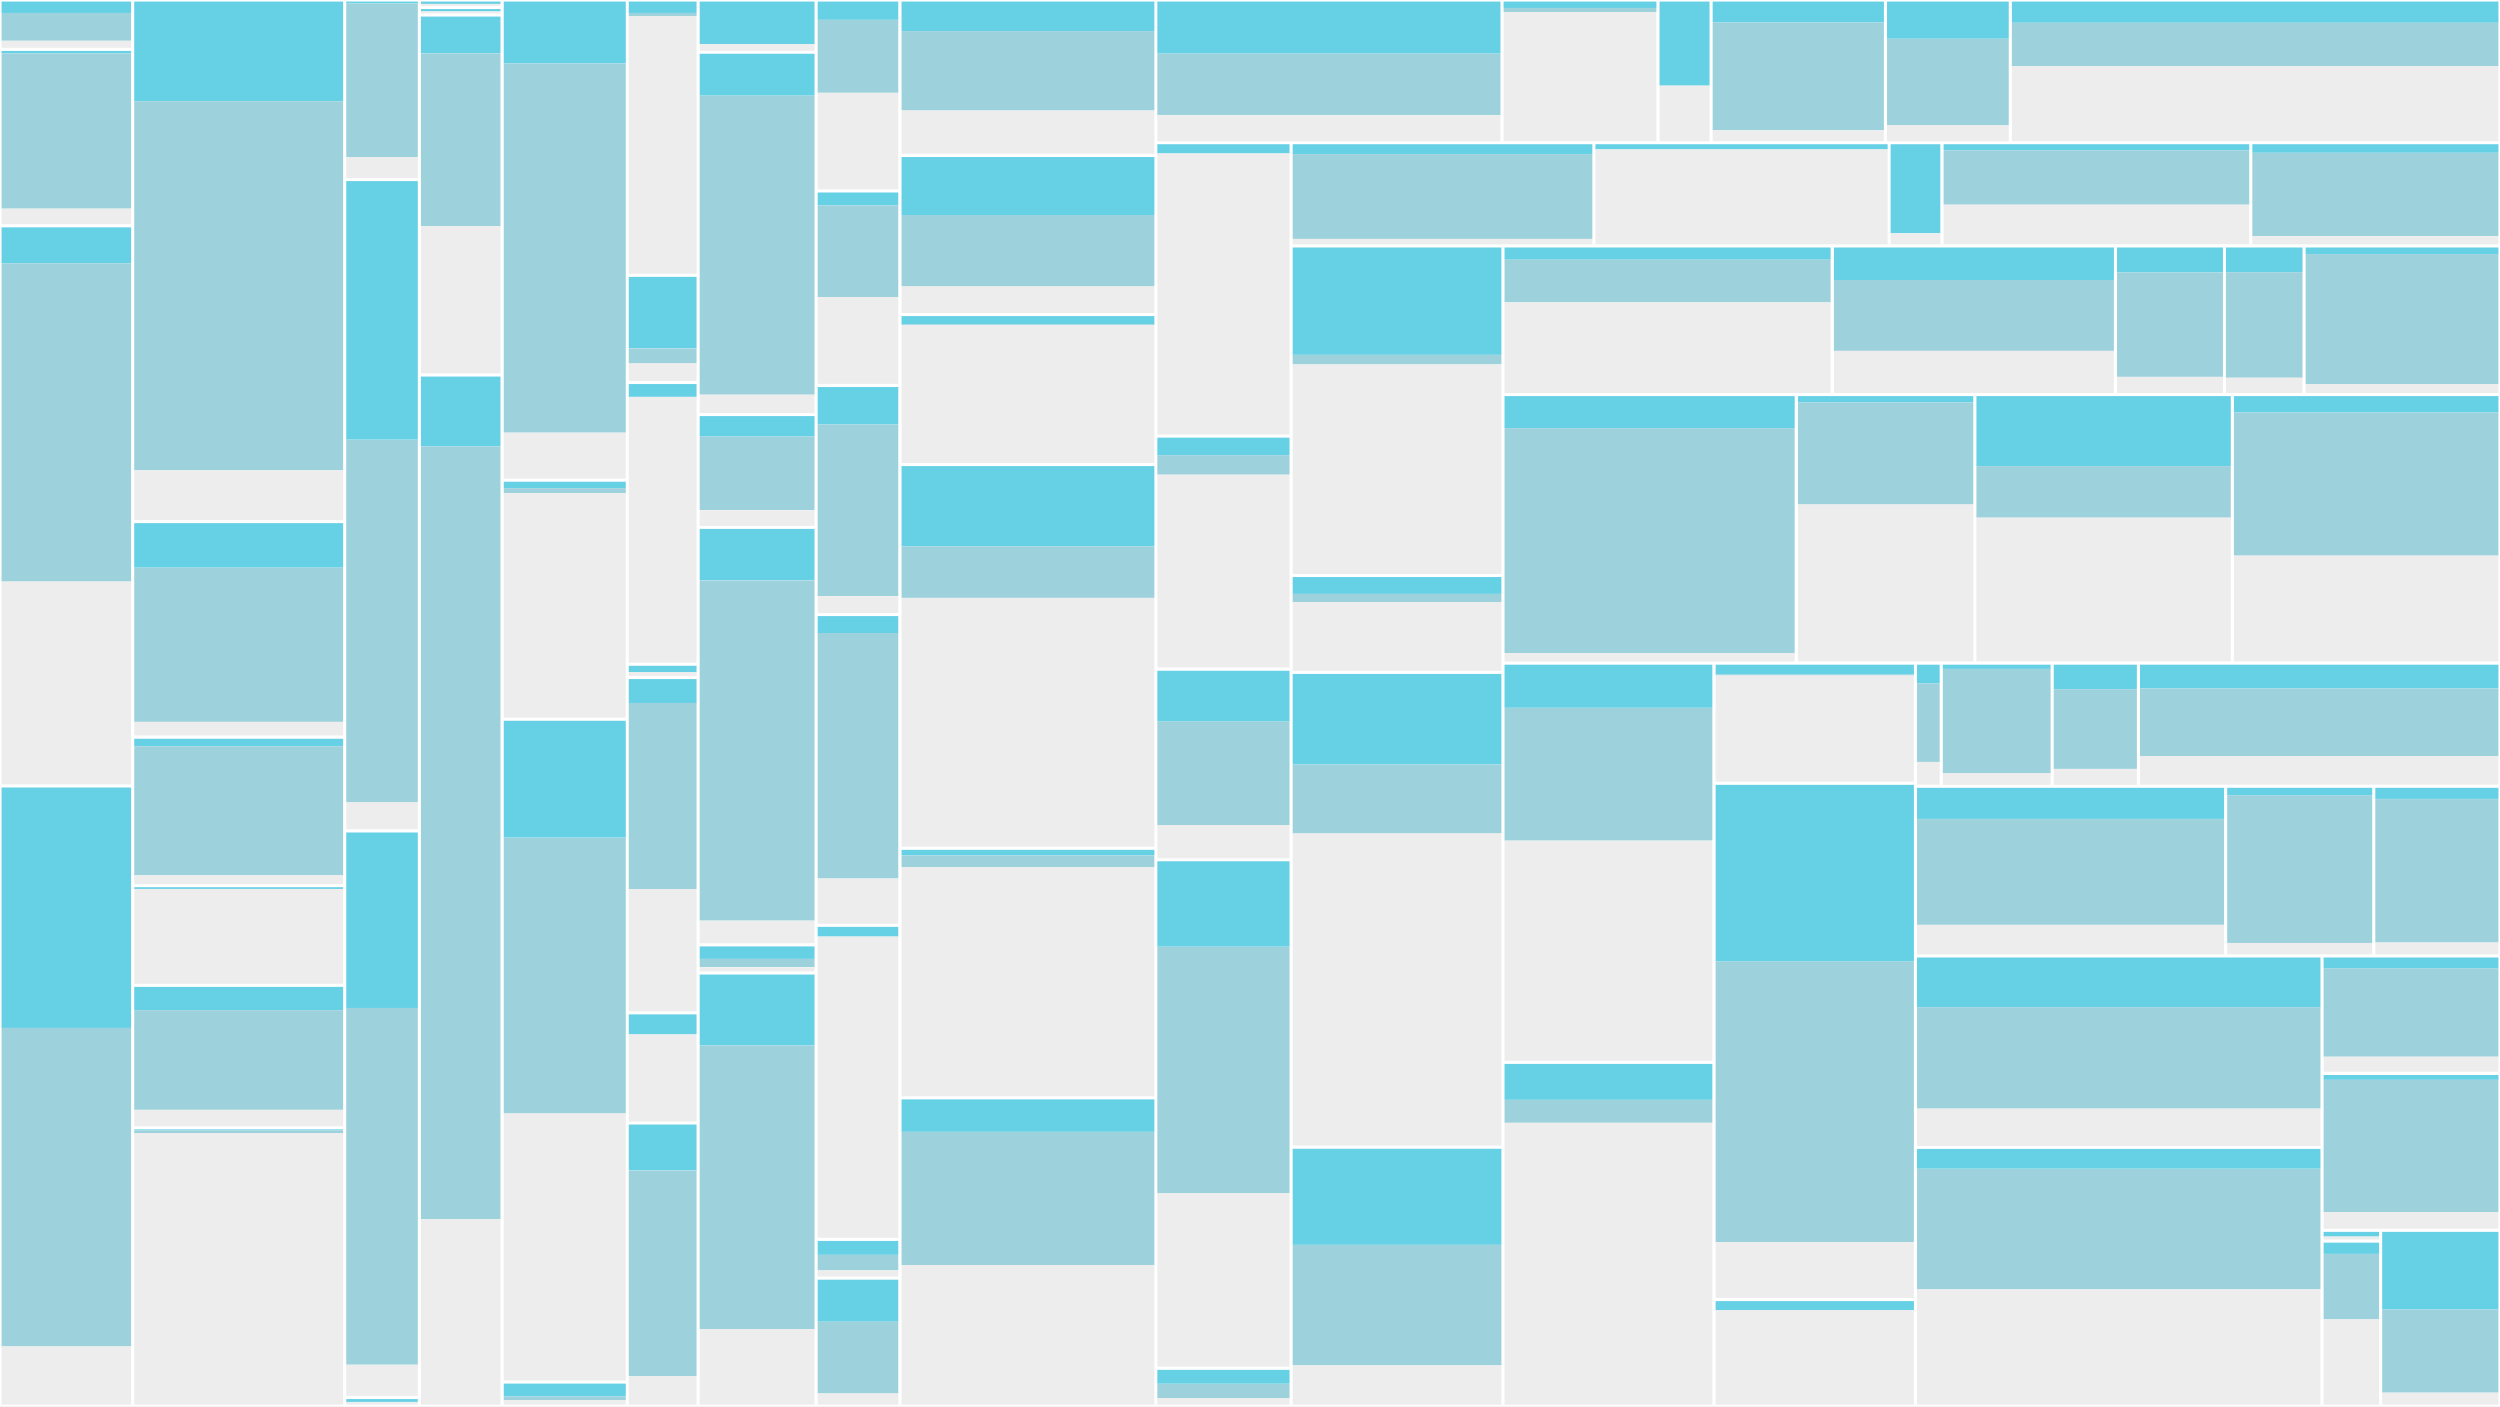
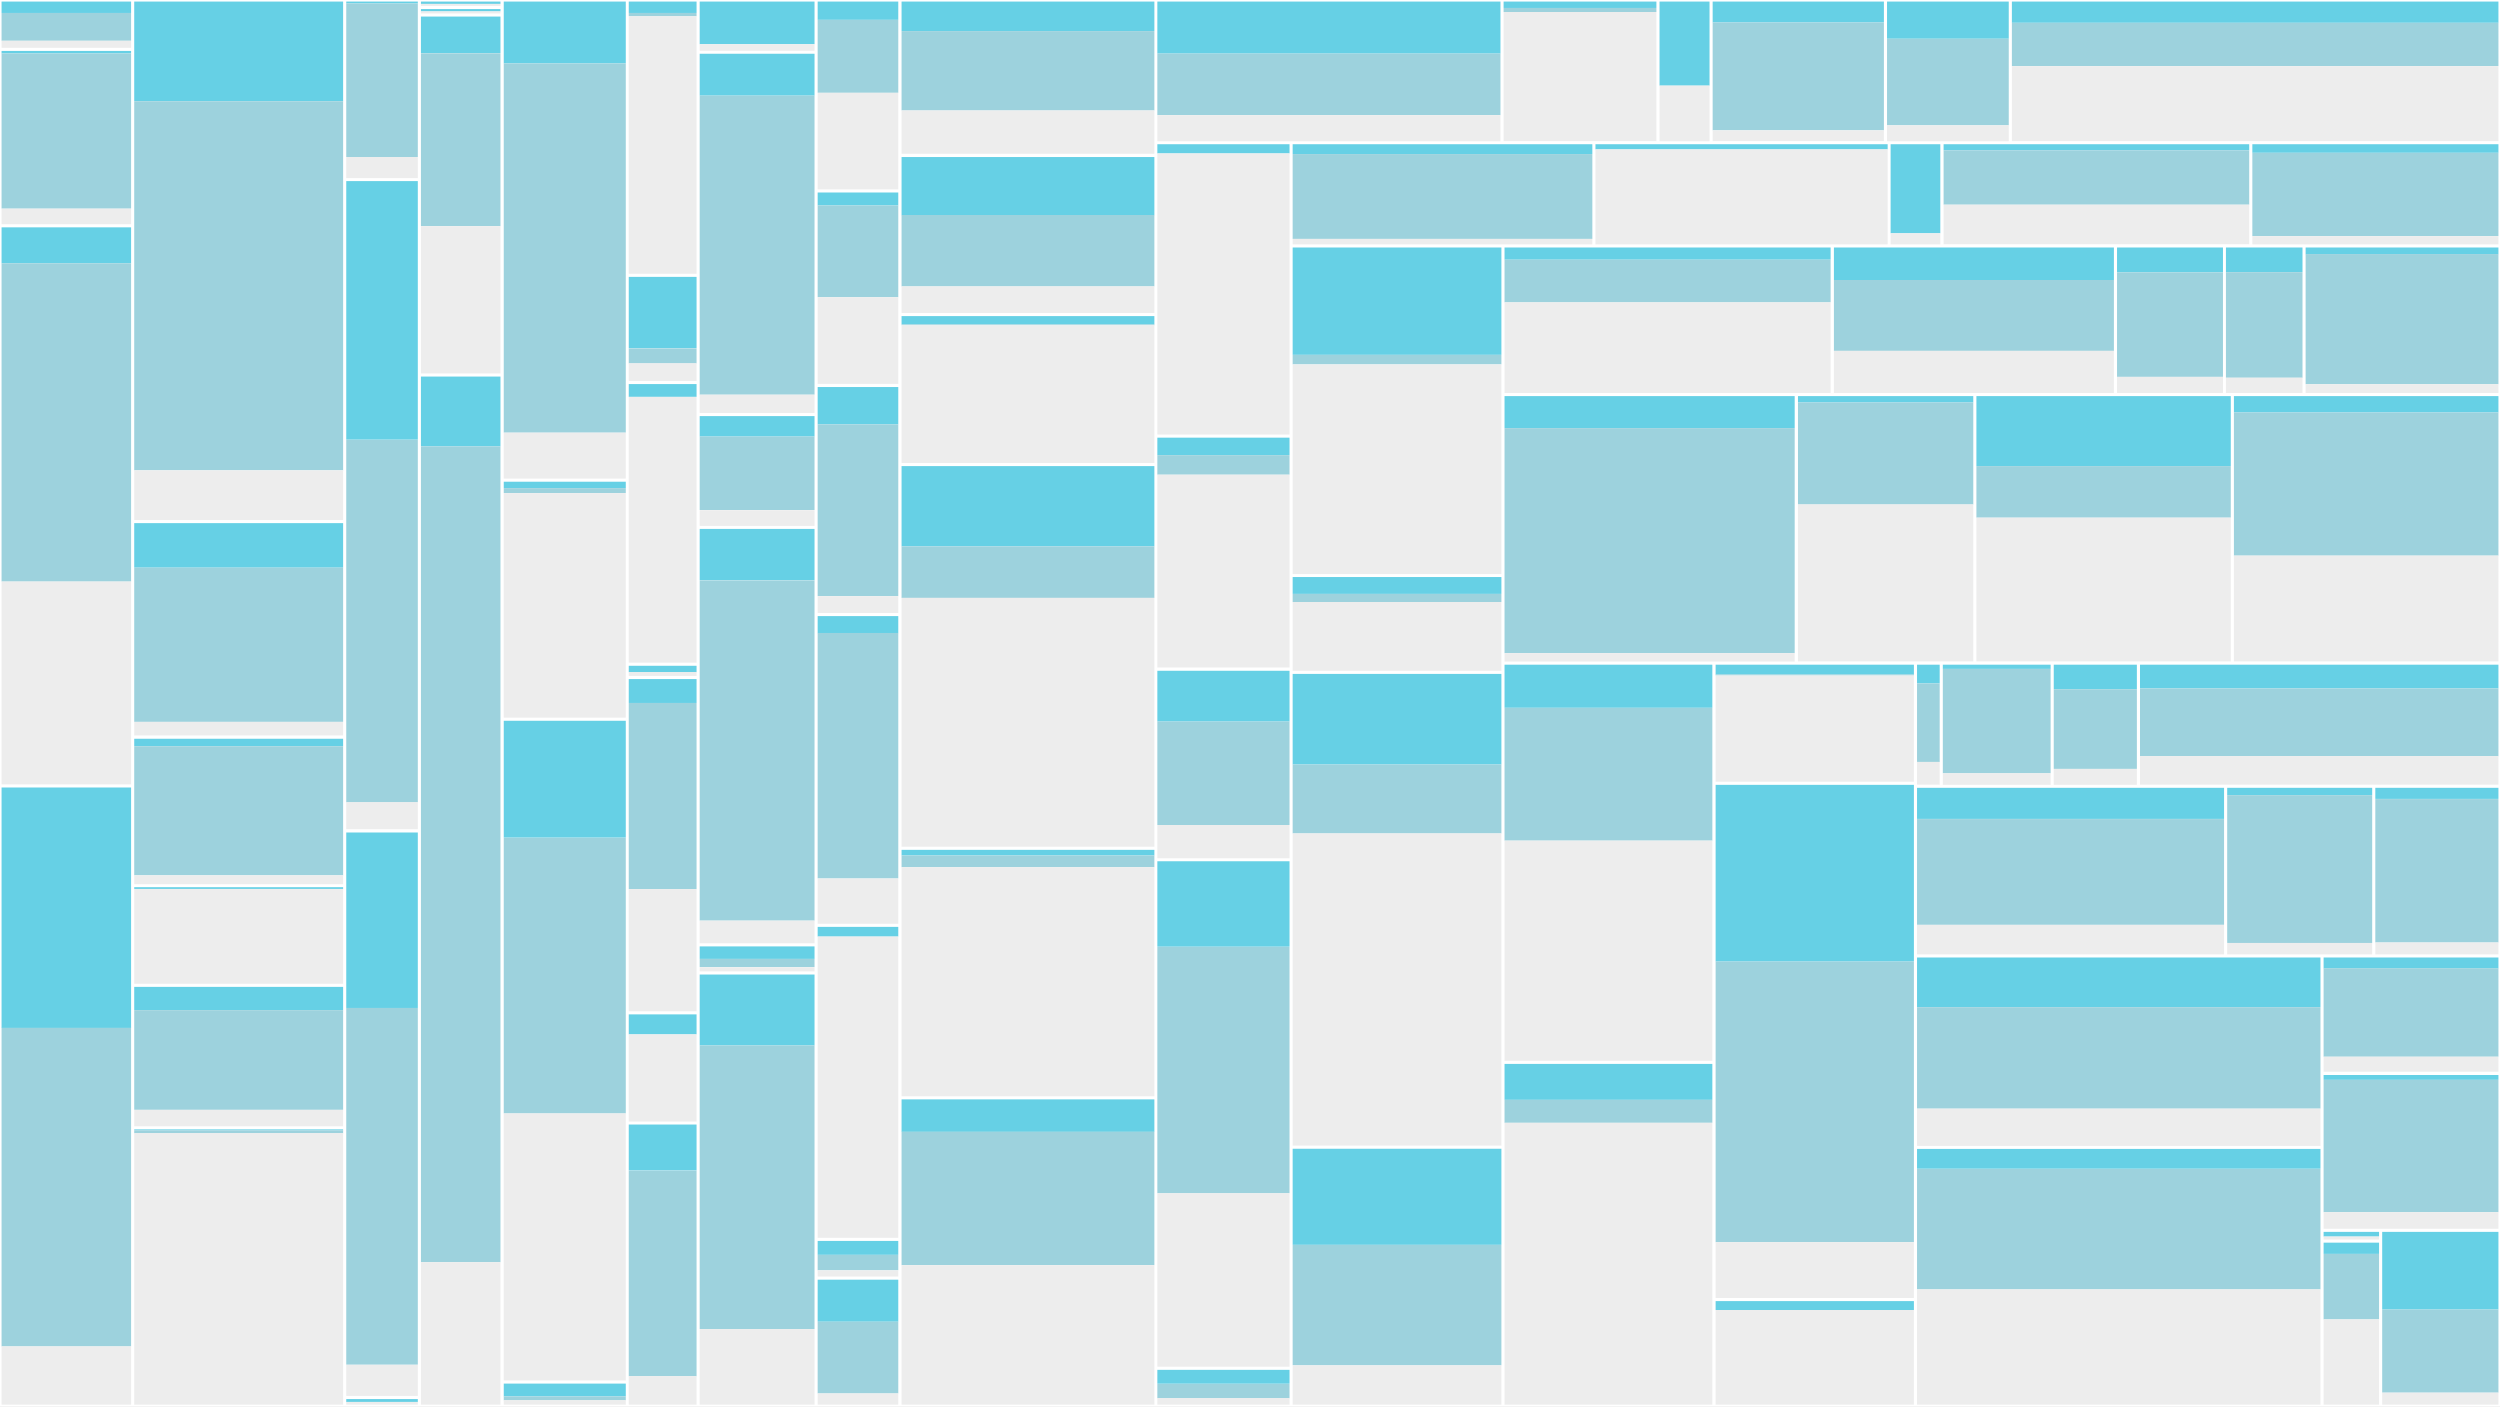
<svg xmlns="http://www.w3.org/2000/svg" viewBox="0 0 1600 900" width="1600" height="900" role="img" aria-label="Decoded overlay code coverage box tree, cyan band">
  <rect x="0" y="0" width="1600" height="900" fill="#ffffff" />
  <rect x="1" y="1" width="82.9" height="7.3" style="fill:hsl(190, 71%, 65%);fill:oklch(0.645 0.128 200)" />
  <rect x="1" y="8.3" width="82.9" height="17.8" style="fill:hsl(190, 48%, 74%);fill:oklch(0.740 0.085 200)" />
  <rect x="1" y="26.1" width="82.9" height="4.5" style="fill:hsl(190, 0%, 93%);fill:oklch(0.930 0.000 200)" />
  <rect x="1" y="32.6" width="82.9" height="1.6" style="fill:hsl(190, 71%, 65%);fill:oklch(0.645 0.128 200)" />
  <rect x="1" y="34.2" width="82.9" height="99.3" style="fill:hsl(190, 48%, 74%);fill:oklch(0.740 0.085 200)" />
  <rect x="1" y="133.6" width="82.9" height="9.9" style="fill:hsl(190, 0%, 93%);fill:oklch(0.930 0.000 200)" />
  <rect x="1" y="145.5" width="82.9" height="23" style="fill:hsl(190, 71%, 65%);fill:oklch(0.645 0.128 200)" />
  <rect x="1" y="168.5" width="82.9" height="203.7" style="fill:hsl(190, 48%, 74%);fill:oklch(0.740 0.085 200)" />
  <rect x="1" y="372.2" width="82.9" height="129.8" style="fill:hsl(190, 0%, 93%);fill:oklch(0.930 0.000 200)" />
  <rect x="1" y="504" width="82.9" height="153.9" style="fill:hsl(190, 71%, 65%);fill:oklch(0.645 0.128 200)" />
  <rect x="1" y="657.8" width="82.9" height="203.9" style="fill:hsl(190, 48%, 74%);fill:oklch(0.740 0.085 200)" />
  <rect x="1" y="861.7" width="82.9" height="37.3" style="fill:hsl(190, 0%, 93%);fill:oklch(0.930 0.000 200)" />
  <rect x="85.9" y="1" width="133.7" height="63.8" style="fill:hsl(190, 71%, 65%);fill:oklch(0.645 0.128 200)" />
  <rect x="85.9" y="64.8" width="133.7" height="236.2" style="fill:hsl(190, 48%, 74%);fill:oklch(0.740 0.085 200)" />
  <rect x="85.9" y="301" width="133.7" height="31.8" style="fill:hsl(190, 0%, 93%);fill:oklch(0.930 0.000 200)" />
  <rect x="85.9" y="334.8" width="133.7" height="28.5" style="fill:hsl(190, 71%, 65%);fill:oklch(0.645 0.128 200)" />
  <rect x="85.9" y="363.3" width="133.7" height="98.7" style="fill:hsl(190, 48%, 74%);fill:oklch(0.740 0.085 200)" />
  <rect x="85.9" y="462" width="133.7" height="8.7" style="fill:hsl(190, 0%, 93%);fill:oklch(0.930 0.000 200)" />
  <rect x="85.9" y="472.8" width="133.7" height="4.8" style="fill:hsl(190, 71%, 65%);fill:oklch(0.645 0.128 200)" />
  <rect x="85.9" y="477.6" width="133.7" height="82.6" style="fill:hsl(190, 48%, 74%);fill:oklch(0.740 0.085 200)" />
  <rect x="85.9" y="560.2" width="133.7" height="5.7" style="fill:hsl(190, 0%, 93%);fill:oklch(0.930 0.000 200)" />
  <rect x="85.9" y="567.8" width="133.7" height="1.1" style="fill:hsl(190, 71%, 65%);fill:oklch(0.645 0.128 200)" />
  <rect x="85.9" y="569" width="133.7" height="60.6" style="fill:hsl(190, 0%, 93%);fill:oklch(0.930 0.000 200)" />
  <rect x="85.9" y="631.6" width="133.7" height="14.9" style="fill:hsl(190, 71%, 65%);fill:oklch(0.645 0.128 200)" />
  <rect x="85.9" y="646.5" width="133.7" height="63.8" style="fill:hsl(190, 48%, 74%);fill:oklch(0.740 0.085 200)" />
  <rect x="85.9" y="710.3" width="133.7" height="10.5" style="fill:hsl(190, 0%, 93%);fill:oklch(0.930 0.000 200)" />
  <rect x="85.9" y="722.8" width="133.7" height="0.6" style="fill:hsl(190, 71%, 65%);fill:oklch(0.645 0.128 200)" />
  <rect x="85.9" y="723.4" width="133.7" height="1.9" style="fill:hsl(190, 48%, 74%);fill:oklch(0.740 0.085 200)" />
  <rect x="85.9" y="725.2" width="133.7" height="173.8" style="fill:hsl(190, 0%, 93%);fill:oklch(0.930 0.000 200)" />
  <rect x="221.6" y="1" width="45.8" height="1.2" style="fill:hsl(190, 71%, 65%);fill:oklch(0.645 0.128 200)" />
  <rect x="221.6" y="2.2" width="45.8" height="98.3" style="fill:hsl(190, 48%, 74%);fill:oklch(0.740 0.085 200)" />
  <rect x="221.6" y="100.5" width="45.8" height="13.5" style="fill:hsl(190, 0%, 93%);fill:oklch(0.930 0.000 200)" />
  <rect x="221.6" y="115.9" width="45.8" height="165.5" style="fill:hsl(190, 71%, 65%);fill:oklch(0.645 0.128 200)" />
  <rect x="221.6" y="281.5" width="45.8" height="232" style="fill:hsl(190, 48%, 74%);fill:oklch(0.740 0.085 200)" />
  <rect x="221.6" y="513.4" width="45.8" height="17.3" style="fill:hsl(190, 0%, 93%);fill:oklch(0.930 0.000 200)" />
  <rect x="221.6" y="532.8" width="45.8" height="112.3" style="fill:hsl(190, 71%, 65%);fill:oklch(0.645 0.128 200)" />
  <rect x="221.6" y="645.1" width="45.8" height="228.3" style="fill:hsl(190, 48%, 74%);fill:oklch(0.740 0.085 200)" />
  <rect x="221.6" y="873.5" width="45.8" height="19.9" style="fill:hsl(190, 0%, 93%);fill:oklch(0.930 0.000 200)" />
  <rect x="221.6" y="895.4" width="45.8" height="1.9" style="fill:hsl(190, 71%, 65%);fill:oklch(0.645 0.128 200)" />
  <rect x="221.6" y="897.2" width="45.8" height="1.8" style="fill:hsl(190, 0%, 93%);fill:oklch(0.930 0.000 200)" />
  <rect x="269.4" y="1" width="50.9" height="1.5" style="fill:hsl(190, 71%, 65%);fill:oklch(0.645 0.128 200)" />
  <rect x="269.4" y="2.5" width="50.9" height="1.3" style="fill:hsl(190, 0%, 93%);fill:oklch(0.930 0.000 200)" />
  <rect x="269.4" y="5.8" width="50.9" height="1.5" style="fill:hsl(190, 71%, 65%);fill:oklch(0.645 0.128 200)" />
  <rect x="269.4" y="7.3" width="50.9" height="1.3" style="fill:hsl(190, 0%, 93%);fill:oklch(0.930 0.000 200)" />
  <rect x="269.4" y="10.6" width="50.9" height="23.4" style="fill:hsl(190, 71%, 65%);fill:oklch(0.645 0.128 200)" />
  <rect x="269.4" y="34.1" width="50.9" height="110.6" style="fill:hsl(190, 48%, 74%);fill:oklch(0.740 0.085 200)" />
  <rect x="269.4" y="144.7" width="50.9" height="94.3" style="fill:hsl(190, 0%, 93%);fill:oklch(0.930 0.000 200)" />
  <rect x="269.4" y="241" width="50.9" height="44.7" style="fill:hsl(190, 71%, 65%);fill:oklch(0.645 0.128 200)" />
-   <rect x="269.4" y="285.7" width="50.9" height="494.6" style="fill:hsl(190, 48%, 74%);fill:oklch(0.740 0.085 200)" />
-   <rect x="269.4" y="780.3" width="50.9" height="118.7" style="fill:hsl(190, 0%, 93%);fill:oklch(0.930 0.000 200)" />
+   <rect x="269.4" y="285.7" width="50.9" height="522.1" style="fill:hsl(190, 48%, 74%);fill:oklch(0.740 0.085 200)" />
+   <rect x="269.4" y="807.8" width="50.9" height="91.2" style="fill:hsl(190, 0%, 93%);fill:oklch(0.930 0.000 200)" />
  <rect x="322.4" y="1" width="78.1" height="39.6" style="fill:hsl(190, 71%, 65%);fill:oklch(0.645 0.128 200)" />
  <rect x="322.4" y="40.6" width="78.1" height="236.3" style="fill:hsl(190, 48%, 74%);fill:oklch(0.740 0.085 200)" />
  <rect x="322.4" y="276.9" width="78.1" height="29.4" style="fill:hsl(190, 0%, 93%);fill:oklch(0.930 0.000 200)" />
  <rect x="322.4" y="308.3" width="78.1" height="4.1" style="fill:hsl(190, 71%, 65%);fill:oklch(0.645 0.128 200)" />
  <rect x="322.4" y="312.4" width="78.1" height="3.2" style="fill:hsl(190, 48%, 74%);fill:oklch(0.740 0.085 200)" />
  <rect x="322.4" y="315.6" width="78.1" height="143.7" style="fill:hsl(190, 0%, 93%);fill:oklch(0.930 0.000 200)" />
  <rect x="322.4" y="461.3" width="78.1" height="74.8" style="fill:hsl(190, 71%, 65%);fill:oklch(0.645 0.128 200)" />
  <rect x="322.4" y="536.2" width="78.1" height="176.4" style="fill:hsl(190, 48%, 74%);fill:oklch(0.740 0.085 200)" />
  <rect x="322.4" y="712.6" width="78.1" height="170.9" style="fill:hsl(190, 0%, 93%);fill:oklch(0.930 0.000 200)" />
  <rect x="322.4" y="885.5" width="78.1" height="8.2" style="fill:hsl(190, 71%, 65%);fill:oklch(0.645 0.128 200)" />
  <rect x="322.4" y="893.7" width="78.1" height="2.5" style="fill:hsl(190, 48%, 74%);fill:oklch(0.740 0.085 200)" />
  <rect x="322.4" y="896.1" width="78.1" height="2.9" style="fill:hsl(190, 0%, 93%);fill:oklch(0.930 0.000 200)" />
  <rect x="402.4" y="1" width="43.4" height="7.3" style="fill:hsl(190, 71%, 65%);fill:oklch(0.645 0.128 200)" />
  <rect x="402.4" y="8.3" width="43.4" height="2.1" style="fill:hsl(190, 48%, 74%);fill:oklch(0.740 0.085 200)" />
  <rect x="402.4" y="10.4" width="43.4" height="164.8" style="fill:hsl(190, 0%, 93%);fill:oklch(0.930 0.000 200)" />
  <rect x="402.4" y="177.2" width="43.4" height="45.7" style="fill:hsl(190, 71%, 65%);fill:oklch(0.645 0.128 200)" />
  <rect x="402.4" y="223" width="43.4" height="9.6" style="fill:hsl(190, 48%, 74%);fill:oklch(0.740 0.085 200)" />
  <rect x="402.4" y="232.5" width="43.4" height="11.3" style="fill:hsl(190, 0%, 93%);fill:oklch(0.930 0.000 200)" />
  <rect x="402.4" y="245.8" width="43.4" height="8.2" style="fill:hsl(190, 71%, 65%);fill:oklch(0.645 0.128 200)" />
  <rect x="402.4" y="254" width="43.4" height="170.1" style="fill:hsl(190, 0%, 93%);fill:oklch(0.930 0.000 200)" />
  <rect x="402.4" y="426.1" width="43.4" height="4.1" style="fill:hsl(190, 71%, 65%);fill:oklch(0.645 0.128 200)" />
  <rect x="402.4" y="430.1" width="43.4" height="2.5" style="fill:hsl(190, 0%, 93%);fill:oklch(0.930 0.000 200)" />
  <rect x="402.4" y="434.6" width="43.4" height="15.3" style="fill:hsl(190, 71%, 65%);fill:oklch(0.645 0.128 200)" />
  <rect x="402.4" y="449.9" width="43.4" height="119.1" style="fill:hsl(190, 48%, 74%);fill:oklch(0.740 0.085 200)" />
  <rect x="402.4" y="569" width="43.4" height="78.2" style="fill:hsl(190, 0%, 93%);fill:oklch(0.930 0.000 200)" />
  <rect x="402.4" y="649.2" width="43.4" height="12.8" style="fill:hsl(190, 71%, 65%);fill:oklch(0.645 0.128 200)" />
  <rect x="402.4" y="662" width="43.4" height="55.8" style="fill:hsl(190, 0%, 93%);fill:oklch(0.930 0.000 200)" />
  <rect x="402.4" y="719.7" width="43.4" height="29.4" style="fill:hsl(190, 71%, 65%);fill:oklch(0.645 0.128 200)" />
  <rect x="402.4" y="749.2" width="43.4" height="131.6" style="fill:hsl(190, 48%, 74%);fill:oklch(0.740 0.085 200)" />
  <rect x="402.4" y="880.7" width="43.4" height="18.3" style="fill:hsl(190, 0%, 93%);fill:oklch(0.930 0.000 200)" />
  <rect x="447.8" y="1" width="73.5" height="27.3" style="fill:hsl(190, 71%, 65%);fill:oklch(0.645 0.128 200)" />
  <rect x="447.8" y="28.3" width="73.5" height="4.2" style="fill:hsl(190, 0%, 93%);fill:oklch(0.930 0.000 200)" />
  <rect x="447.8" y="34.4" width="73.5" height="26.8" style="fill:hsl(190, 71%, 65%);fill:oklch(0.645 0.128 200)" />
  <rect x="447.8" y="61.2" width="73.5" height="191.4" style="fill:hsl(190, 48%, 74%);fill:oklch(0.740 0.085 200)" />
  <rect x="447.8" y="252.6" width="73.5" height="11.7" style="fill:hsl(190, 0%, 93%);fill:oklch(0.930 0.000 200)" />
  <rect x="447.8" y="266.3" width="73.5" height="13.1" style="fill:hsl(190, 71%, 65%);fill:oklch(0.645 0.128 200)" />
  <rect x="447.8" y="279.4" width="73.5" height="47" style="fill:hsl(190, 48%, 74%);fill:oklch(0.740 0.085 200)" />
  <rect x="447.8" y="326.5" width="73.5" height="10.1" style="fill:hsl(190, 0%, 93%);fill:oklch(0.930 0.000 200)" />
  <rect x="447.8" y="338.5" width="73.5" height="32.9" style="fill:hsl(190, 71%, 65%);fill:oklch(0.645 0.128 200)" />
  <rect x="447.8" y="371.5" width="73.5" height="217.7" style="fill:hsl(190, 48%, 74%);fill:oklch(0.740 0.085 200)" />
  <rect x="447.8" y="589.2" width="73.5" height="14.5" style="fill:hsl(190, 0%, 93%);fill:oklch(0.930 0.000 200)" />
  <rect x="447.8" y="605.7" width="73.5" height="8" style="fill:hsl(190, 71%, 65%);fill:oklch(0.645 0.128 200)" />
  <rect x="447.8" y="613.7" width="73.5" height="5.2" style="fill:hsl(190, 48%, 74%);fill:oklch(0.740 0.085 200)" />
  <rect x="447.8" y="619" width="73.5" height="2.7" style="fill:hsl(190, 0%, 93%);fill:oklch(0.930 0.000 200)" />
  <rect x="447.8" y="623.7" width="73.5" height="45.4" style="fill:hsl(190, 71%, 65%);fill:oklch(0.645 0.128 200)" />
  <rect x="447.8" y="669.1" width="73.5" height="181.5" style="fill:hsl(190, 48%, 74%);fill:oklch(0.740 0.085 200)" />
  <rect x="447.8" y="850.6" width="73.5" height="48.4" style="fill:hsl(190, 0%, 93%);fill:oklch(0.930 0.000 200)" />
  <rect x="523.3" y="1" width="51.6" height="11.7" style="fill:hsl(190, 71%, 65%);fill:oklch(0.645 0.128 200)" />
  <rect x="523.3" y="12.7" width="51.6" height="46.7" style="fill:hsl(190, 48%, 74%);fill:oklch(0.740 0.085 200)" />
  <rect x="523.3" y="59.4" width="51.6" height="61.8" style="fill:hsl(190, 0%, 93%);fill:oklch(0.930 0.000 200)" />
  <rect x="523.3" y="123.2" width="51.6" height="8.3" style="fill:hsl(190, 71%, 65%);fill:oklch(0.645 0.128 200)" />
  <rect x="523.3" y="131.5" width="51.6" height="58.7" style="fill:hsl(190, 48%, 74%);fill:oklch(0.740 0.085 200)" />
  <rect x="523.3" y="190.2" width="51.6" height="55.5" style="fill:hsl(190, 0%, 93%);fill:oklch(0.930 0.000 200)" />
  <rect x="523.3" y="247.7" width="51.6" height="23.9" style="fill:hsl(190, 71%, 65%);fill:oklch(0.645 0.128 200)" />
  <rect x="523.3" y="271.6" width="51.6" height="109.9" style="fill:hsl(190, 48%, 74%);fill:oklch(0.740 0.085 200)" />
  <rect x="523.3" y="381.5" width="51.6" height="10.8" style="fill:hsl(190, 0%, 93%);fill:oklch(0.930 0.000 200)" />
  <rect x="523.3" y="394.3" width="51.6" height="10.9" style="fill:hsl(190, 71%, 65%);fill:oklch(0.645 0.128 200)" />
  <rect x="523.3" y="405.1" width="51.6" height="157.1" style="fill:hsl(190, 48%, 74%);fill:oklch(0.740 0.085 200)" />
  <rect x="523.3" y="562.3" width="51.6" height="28.9" style="fill:hsl(190, 0%, 93%);fill:oklch(0.930 0.000 200)" />
  <rect x="523.3" y="593.2" width="51.6" height="6.2" style="fill:hsl(190, 71%, 65%);fill:oklch(0.645 0.128 200)" />
  <rect x="523.3" y="599.4" width="51.6" height="192.8" style="fill:hsl(190, 0%, 93%);fill:oklch(0.930 0.000 200)" />
  <rect x="523.3" y="794.2" width="51.6" height="8.9" style="fill:hsl(190, 71%, 65%);fill:oklch(0.645 0.128 200)" />
  <rect x="523.3" y="803.1" width="51.6" height="9.9" style="fill:hsl(190, 48%, 74%);fill:oklch(0.740 0.085 200)" />
  <rect x="523.3" y="813" width="51.6" height="4" style="fill:hsl(190, 0%, 93%);fill:oklch(0.930 0.000 200)" />
  <rect x="523.3" y="819" width="51.6" height="26.9" style="fill:hsl(190, 71%, 65%);fill:oklch(0.645 0.128 200)" />
  <rect x="523.3" y="845.9" width="51.6" height="45.9" style="fill:hsl(190, 48%, 74%);fill:oklch(0.740 0.085 200)" />
  <rect x="523.3" y="891.8" width="51.6" height="7.2" style="fill:hsl(190, 0%, 93%);fill:oklch(0.930 0.000 200)" />
  <rect x="577" y="1" width="161.8" height="18.9" style="fill:hsl(190, 71%, 65%);fill:oklch(0.645 0.128 200)" />
  <rect x="577" y="19.9" width="161.8" height="50.8" style="fill:hsl(190, 48%, 74%);fill:oklch(0.740 0.085 200)" />
  <rect x="577" y="70.7" width="161.8" height="27.7" style="fill:hsl(190, 0%, 93%);fill:oklch(0.930 0.000 200)" />
  <rect x="577" y="100.5" width="161.8" height="37.2" style="fill:hsl(190, 71%, 65%);fill:oklch(0.645 0.128 200)" />
  <rect x="577" y="137.6" width="161.8" height="45.7" style="fill:hsl(190, 48%, 74%);fill:oklch(0.740 0.085 200)" />
  <rect x="577" y="183.3" width="161.8" height="17" style="fill:hsl(190, 0%, 93%);fill:oklch(0.930 0.000 200)" />
  <rect x="577" y="202.3" width="161.8" height="5.3" style="fill:hsl(190, 71%, 65%);fill:oklch(0.645 0.128 200)" />
  <rect x="577" y="207.6" width="161.8" height="0.6" style="fill:hsl(190, 48%, 74%);fill:oklch(0.740 0.085 200)" />
  <rect x="577" y="208.2" width="161.8" height="88.1" style="fill:hsl(190, 0%, 93%);fill:oklch(0.930 0.000 200)" />
  <rect x="577" y="298.3" width="161.8" height="51.4" style="fill:hsl(190, 71%, 65%);fill:oklch(0.645 0.128 200)" />
  <rect x="577" y="349.7" width="161.8" height="33" style="fill:hsl(190, 48%, 74%);fill:oklch(0.740 0.085 200)" />
  <rect x="577" y="382.6" width="161.8" height="159.3" style="fill:hsl(190, 0%, 93%);fill:oklch(0.930 0.000 200)" />
  <rect x="577" y="543.9" width="161.8" height="3.6" style="fill:hsl(190, 71%, 65%);fill:oklch(0.645 0.128 200)" />
  <rect x="577" y="547.5" width="161.8" height="7.5" style="fill:hsl(190, 48%, 74%);fill:oklch(0.740 0.085 200)" />
  <rect x="577" y="555" width="161.8" height="146.6" style="fill:hsl(190, 0%, 93%);fill:oklch(0.930 0.000 200)" />
  <rect x="577" y="703.6" width="161.8" height="20.8" style="fill:hsl(190, 71%, 65%);fill:oklch(0.645 0.128 200)" />
  <rect x="577" y="724.3" width="161.8" height="85.4" style="fill:hsl(190, 48%, 74%);fill:oklch(0.740 0.085 200)" />
  <rect x="577" y="809.7" width="161.8" height="89.3" style="fill:hsl(190, 0%, 93%);fill:oklch(0.930 0.000 200)" />
  <rect x="740.7" y="1" width="219.6" height="33.3" style="fill:hsl(190, 71%, 65%);fill:oklch(0.645 0.128 200)" />
  <rect x="740.7" y="34.3" width="219.6" height="39.4" style="fill:hsl(190, 48%, 74%);fill:oklch(0.740 0.085 200)" />
  <rect x="740.7" y="73.7" width="219.6" height="16.7" style="fill:hsl(190, 0%, 93%);fill:oklch(0.930 0.000 200)" />
  <rect x="962.3" y="1" width="97.8" height="4.1" style="fill:hsl(190, 71%, 65%);fill:oklch(0.645 0.128 200)" />
  <rect x="962.3" y="5.1" width="97.8" height="2.6" style="fill:hsl(190, 48%, 74%);fill:oklch(0.740 0.085 200)" />
  <rect x="962.3" y="7.7" width="97.8" height="82.6" style="fill:hsl(190, 0%, 93%);fill:oklch(0.930 0.000 200)" />
  <rect x="1062.1" y="1" width="32" height="53.8" style="fill:hsl(190, 71%, 65%);fill:oklch(0.645 0.128 200)" />
  <rect x="1062.1" y="54.8" width="32" height="35.6" style="fill:hsl(190, 0%, 93%);fill:oklch(0.930 0.000 200)" />
  <rect x="1096.1" y="1" width="109.6" height="13.4" style="fill:hsl(190, 71%, 65%);fill:oklch(0.645 0.128 200)" />
  <rect x="1096.1" y="14.4" width="109.6" height="69" style="fill:hsl(190, 48%, 74%);fill:oklch(0.740 0.085 200)" />
  <rect x="1096.1" y="83.4" width="109.6" height="6.9" style="fill:hsl(190, 0%, 93%);fill:oklch(0.930 0.000 200)" />
  <rect x="1207.7" y="1" width="77.9" height="23.8" style="fill:hsl(190, 71%, 65%);fill:oklch(0.645 0.128 200)" />
  <rect x="1207.7" y="24.8" width="77.9" height="55.4" style="fill:hsl(190, 48%, 74%);fill:oklch(0.740 0.085 200)" />
  <rect x="1207.7" y="80.2" width="77.9" height="10.2" style="fill:hsl(190, 0%, 93%);fill:oklch(0.930 0.000 200)" />
  <rect x="1287.6" y="1" width="311.4" height="13.6" style="fill:hsl(190, 71%, 65%);fill:oklch(0.645 0.128 200)" />
  <rect x="1287.6" y="14.6" width="311.4" height="27.7" style="fill:hsl(190, 48%, 74%);fill:oklch(0.740 0.085 200)" />
  <rect x="1287.6" y="42.3" width="311.4" height="48" style="fill:hsl(190, 0%, 93%);fill:oklch(0.930 0.000 200)" />
  <rect x="740.7" y="92.3" width="84.6" height="5.9" style="fill:hsl(190, 71%, 65%);fill:oklch(0.645 0.128 200)" />
  <rect x="740.7" y="98.2" width="84.6" height="179.9" style="fill:hsl(190, 0%, 93%);fill:oklch(0.930 0.000 200)" />
  <rect x="740.7" y="280.1" width="84.6" height="11.2" style="fill:hsl(190, 71%, 65%);fill:oklch(0.645 0.128 200)" />
  <rect x="740.7" y="291.3" width="84.6" height="12.5" style="fill:hsl(190, 48%, 74%);fill:oklch(0.740 0.085 200)" />
  <rect x="740.7" y="303.8" width="84.6" height="123.4" style="fill:hsl(190, 0%, 93%);fill:oklch(0.930 0.000 200)" />
  <rect x="740.7" y="429.3" width="84.6" height="32.5" style="fill:hsl(190, 71%, 65%);fill:oklch(0.645 0.128 200)" />
  <rect x="740.7" y="461.8" width="84.6" height="66.2" style="fill:hsl(190, 48%, 74%);fill:oklch(0.740 0.085 200)" />
  <rect x="740.7" y="528" width="84.6" height="21.3" style="fill:hsl(190, 0%, 93%);fill:oklch(0.930 0.000 200)" />
  <rect x="740.7" y="551.2" width="84.6" height="54.7" style="fill:hsl(190, 71%, 65%);fill:oklch(0.645 0.128 200)" />
  <rect x="740.7" y="606" width="84.6" height="157.7" style="fill:hsl(190, 48%, 74%);fill:oklch(0.740 0.085 200)" />
  <rect x="740.7" y="763.7" width="84.6" height="111" style="fill:hsl(190, 0%, 93%);fill:oklch(0.930 0.000 200)" />
  <rect x="740.7" y="876.7" width="84.6" height="8.9" style="fill:hsl(190, 71%, 65%);fill:oklch(0.645 0.128 200)" />
  <rect x="740.7" y="885.7" width="84.6" height="9.2" style="fill:hsl(190, 48%, 74%);fill:oklch(0.740 0.085 200)" />
  <rect x="740.7" y="894.8" width="84.6" height="4.2" style="fill:hsl(190, 0%, 93%);fill:oklch(0.930 0.000 200)" />
  <rect x="827.3" y="92.3" width="191.8" height="6.3" style="fill:hsl(190, 71%, 65%);fill:oklch(0.645 0.128 200)" />
  <rect x="827.3" y="98.6" width="191.8" height="54.3" style="fill:hsl(190, 48%, 74%);fill:oklch(0.740 0.085 200)" />
  <rect x="827.3" y="152.9" width="191.8" height="3.5" style="fill:hsl(190, 0%, 93%);fill:oklch(0.930 0.000 200)" />
  <rect x="1021.1" y="92.3" width="187" height="3.3" style="fill:hsl(190, 71%, 65%);fill:oklch(0.645 0.128 200)" />
  <rect x="1021.1" y="95.6" width="187" height="60.8" style="fill:hsl(190, 0%, 93%);fill:oklch(0.930 0.000 200)" />
  <rect x="1210" y="92.3" width="31.8" height="57" style="fill:hsl(190, 71%, 65%);fill:oklch(0.645 0.128 200)" />
  <rect x="1210" y="149.3" width="31.8" height="7.1" style="fill:hsl(190, 0%, 93%);fill:oklch(0.930 0.000 200)" />
  <rect x="1243.9" y="92.3" width="195.6" height="3.9" style="fill:hsl(190, 71%, 65%);fill:oklch(0.645 0.128 200)" />
  <rect x="1243.9" y="96.2" width="195.6" height="34.8" style="fill:hsl(190, 48%, 74%);fill:oklch(0.740 0.085 200)" />
  <rect x="1243.9" y="131" width="195.6" height="25.3" style="fill:hsl(190, 0%, 93%);fill:oklch(0.930 0.000 200)" />
  <rect x="1441.5" y="92.3" width="157.5" height="5.5" style="fill:hsl(190, 71%, 65%);fill:oklch(0.645 0.128 200)" />
  <rect x="1441.5" y="97.8" width="157.5" height="53.3" style="fill:hsl(190, 48%, 74%);fill:oklch(0.740 0.085 200)" />
  <rect x="1441.5" y="151.1" width="157.5" height="5.3" style="fill:hsl(190, 0%, 93%);fill:oklch(0.930 0.000 200)" />
  <rect x="827.3" y="158.4" width="133.6" height="68.7" style="fill:hsl(190, 71%, 65%);fill:oklch(0.645 0.128 200)" />
  <rect x="827.3" y="227.1" width="133.6" height="6.1" style="fill:hsl(190, 48%, 74%);fill:oklch(0.740 0.085 200)" />
  <rect x="827.3" y="233.3" width="133.6" height="134.1" style="fill:hsl(190, 0%, 93%);fill:oklch(0.930 0.000 200)" />
  <rect x="827.3" y="369.3" width="133.6" height="10.8" style="fill:hsl(190, 71%, 65%);fill:oklch(0.645 0.128 200)" />
  <rect x="827.3" y="380.1" width="133.6" height="5.2" style="fill:hsl(190, 48%, 74%);fill:oklch(0.740 0.085 200)" />
  <rect x="827.3" y="385.3" width="133.6" height="44" style="fill:hsl(190, 0%, 93%);fill:oklch(0.930 0.000 200)" />
  <rect x="827.3" y="431.3" width="133.6" height="58" style="fill:hsl(190, 71%, 65%);fill:oklch(0.645 0.128 200)" />
  <rect x="827.3" y="489.3" width="133.6" height="44.1" style="fill:hsl(190, 48%, 74%);fill:oklch(0.740 0.085 200)" />
  <rect x="827.3" y="533.4" width="133.6" height="199.8" style="fill:hsl(190, 0%, 93%);fill:oklch(0.930 0.000 200)" />
  <rect x="827.3" y="735.2" width="133.6" height="61.5" style="fill:hsl(190, 71%, 65%);fill:oklch(0.645 0.128 200)" />
  <rect x="827.3" y="796.7" width="133.6" height="77.1" style="fill:hsl(190, 48%, 74%);fill:oklch(0.740 0.085 200)" />
  <rect x="827.3" y="873.9" width="133.6" height="25.1" style="fill:hsl(190, 0%, 93%);fill:oklch(0.930 0.000 200)" />
  <rect x="962.9" y="158.4" width="208.7" height="7.8" style="fill:hsl(190, 71%, 65%);fill:oklch(0.645 0.128 200)" />
  <rect x="962.9" y="166.2" width="208.7" height="27.3" style="fill:hsl(190, 48%, 74%);fill:oklch(0.740 0.085 200)" />
  <rect x="962.9" y="193.5" width="208.7" height="58" style="fill:hsl(190, 0%, 93%);fill:oklch(0.930 0.000 200)" />
  <rect x="1173.7" y="158.4" width="179.2" height="20.8" style="fill:hsl(190, 71%, 65%);fill:oklch(0.645 0.128 200)" />
  <rect x="1173.7" y="179.2" width="179.2" height="45.4" style="fill:hsl(190, 48%, 74%);fill:oklch(0.740 0.085 200)" />
  <rect x="1173.7" y="224.5" width="179.2" height="27" style="fill:hsl(190, 0%, 93%);fill:oklch(0.930 0.000 200)" />
  <rect x="1354.9" y="158.4" width="67.8" height="15.9" style="fill:hsl(190, 71%, 65%);fill:oklch(0.645 0.128 200)" />
  <rect x="1354.9" y="174.3" width="67.8" height="66.9" style="fill:hsl(190, 48%, 74%);fill:oklch(0.740 0.085 200)" />
  <rect x="1354.9" y="241.2" width="67.8" height="10.3" style="fill:hsl(190, 0%, 93%);fill:oklch(0.930 0.000 200)" />
  <rect x="1424.6" y="158.4" width="49" height="15.8" style="fill:hsl(190, 71%, 65%);fill:oklch(0.645 0.128 200)" />
  <rect x="1424.6" y="174.2" width="49" height="67.6" style="fill:hsl(190, 48%, 74%);fill:oklch(0.740 0.085 200)" />
  <rect x="1424.6" y="241.7" width="49" height="9.8" style="fill:hsl(190, 0%, 93%);fill:oklch(0.930 0.000 200)" />
  <rect x="1475.6" y="158.4" width="123.4" height="4.3" style="fill:hsl(190, 71%, 65%);fill:oklch(0.645 0.128 200)" />
  <rect x="1475.6" y="162.6" width="123.4" height="83.3" style="fill:hsl(190, 48%, 74%);fill:oklch(0.740 0.085 200)" />
  <rect x="1475.6" y="245.9" width="123.4" height="5.6" style="fill:hsl(190, 0%, 93%);fill:oklch(0.930 0.000 200)" />
  <rect x="962.9" y="253.5" width="185.7" height="20.5" style="fill:hsl(190, 71%, 65%);fill:oklch(0.645 0.128 200)" />
  <rect x="962.9" y="274" width="185.7" height="144" style="fill:hsl(190, 48%, 74%);fill:oklch(0.740 0.085 200)" />
  <rect x="962.9" y="418" width="185.7" height="5.4" style="fill:hsl(190, 0%, 93%);fill:oklch(0.930 0.000 200)" />
  <rect x="1150.7" y="253.5" width="112.2" height="4.1" style="fill:hsl(190, 71%, 65%);fill:oklch(0.645 0.128 200)" />
  <rect x="1150.7" y="257.6" width="112.2" height="65.3" style="fill:hsl(190, 48%, 74%);fill:oklch(0.740 0.085 200)" />
  <rect x="1150.7" y="322.8" width="112.2" height="100.5" style="fill:hsl(190, 0%, 93%);fill:oklch(0.930 0.000 200)" />
  <rect x="1264.9" y="253.5" width="162.8" height="44.8" style="fill:hsl(190, 71%, 65%);fill:oklch(0.645 0.128 200)" />
  <rect x="1264.9" y="298.3" width="162.8" height="33" style="fill:hsl(190, 48%, 74%);fill:oklch(0.740 0.085 200)" />
  <rect x="1264.9" y="331.3" width="162.8" height="92" style="fill:hsl(190, 0%, 93%);fill:oklch(0.930 0.000 200)" />
  <rect x="1429.7" y="253.5" width="169.3" height="10.5" style="fill:hsl(190, 71%, 65%);fill:oklch(0.645 0.128 200)" />
  <rect x="1429.7" y="264" width="169.3" height="91.6" style="fill:hsl(190, 48%, 74%);fill:oklch(0.740 0.085 200)" />
  <rect x="1429.7" y="355.6" width="169.3" height="67.7" style="fill:hsl(190, 0%, 93%);fill:oklch(0.930 0.000 200)" />
  <rect x="962.9" y="425.4" width="133" height="27.6" style="fill:hsl(190, 71%, 65%);fill:oklch(0.645 0.128 200)" />
  <rect x="962.9" y="453" width="133" height="85" style="fill:hsl(190, 48%, 74%);fill:oklch(0.740 0.085 200)" />
  <rect x="962.9" y="538" width="133" height="140.9" style="fill:hsl(190, 0%, 93%);fill:oklch(0.930 0.000 200)" />
  <rect x="962.9" y="680.9" width="133" height="23" style="fill:hsl(190, 71%, 65%);fill:oklch(0.645 0.128 200)" />
  <rect x="962.9" y="703.9" width="133" height="14.7" style="fill:hsl(190, 48%, 74%);fill:oklch(0.740 0.085 200)" />
  <rect x="962.9" y="718.6" width="133" height="180.4" style="fill:hsl(190, 0%, 93%);fill:oklch(0.930 0.000 200)" />
  <rect x="1098" y="425.4" width="126.9" height="6.3" style="fill:hsl(190, 71%, 65%);fill:oklch(0.645 0.128 200)" />
  <rect x="1098" y="431.6" width="126.9" height="0.7" style="fill:hsl(190, 48%, 74%);fill:oklch(0.740 0.085 200)" />
  <rect x="1098" y="432.4" width="126.9" height="67.9" style="fill:hsl(190, 0%, 93%);fill:oklch(0.930 0.000 200)" />
  <rect x="1098" y="502.3" width="126.9" height="113.1" style="fill:hsl(190, 71%, 65%);fill:oklch(0.645 0.128 200)" />
  <rect x="1098" y="615.4" width="126.9" height="179.6" style="fill:hsl(190, 48%, 74%);fill:oklch(0.740 0.085 200)" />
  <rect x="1098" y="795" width="126.9" height="35.7" style="fill:hsl(190, 0%, 93%);fill:oklch(0.930 0.000 200)" />
  <rect x="1098" y="832.7" width="126.9" height="5.7" style="fill:hsl(190, 71%, 65%);fill:oklch(0.645 0.128 200)" />
  <rect x="1098" y="838.4" width="126.9" height="60.6" style="fill:hsl(190, 0%, 93%);fill:oklch(0.930 0.000 200)" />
  <rect x="1226.9" y="425.4" width="14.5" height="12" style="fill:hsl(190, 71%, 65%);fill:oklch(0.645 0.128 200)" />
  <rect x="1226.9" y="437.4" width="14.5" height="50.3" style="fill:hsl(190, 48%, 74%);fill:oklch(0.740 0.085 200)" />
  <rect x="1226.9" y="487.6" width="14.5" height="14.6" style="fill:hsl(190, 0%, 93%);fill:oklch(0.930 0.000 200)" />
  <rect x="1243.4" y="425.4" width="69" height="2.7" style="fill:hsl(190, 71%, 65%);fill:oklch(0.645 0.128 200)" />
  <rect x="1243.4" y="428.1" width="69" height="66.8" style="fill:hsl(190, 48%, 74%);fill:oklch(0.740 0.085 200)" />
  <rect x="1243.4" y="494.9" width="69" height="7.4" style="fill:hsl(190, 0%, 93%);fill:oklch(0.930 0.000 200)" />
  <rect x="1314.4" y="425.4" width="53.2" height="15.7" style="fill:hsl(190, 71%, 65%);fill:oklch(0.645 0.128 200)" />
  <rect x="1314.4" y="441.1" width="53.2" height="51" style="fill:hsl(190, 48%, 74%);fill:oklch(0.740 0.085 200)" />
  <rect x="1314.4" y="492.1" width="53.2" height="10.2" style="fill:hsl(190, 0%, 93%);fill:oklch(0.930 0.000 200)" />
  <rect x="1369.6" y="425.4" width="229.4" height="15.2" style="fill:hsl(190, 71%, 65%);fill:oklch(0.645 0.128 200)" />
  <rect x="1369.6" y="440.6" width="229.4" height="43.4" style="fill:hsl(190, 48%, 74%);fill:oklch(0.740 0.085 200)" />
  <rect x="1369.6" y="483.9" width="229.4" height="18.3" style="fill:hsl(190, 0%, 93%);fill:oklch(0.930 0.000 200)" />
  <rect x="1226.9" y="504.2" width="196.5" height="19.9" style="fill:hsl(190, 71%, 65%);fill:oklch(0.645 0.128 200)" />
  <rect x="1226.9" y="524.2" width="196.5" height="67.7" style="fill:hsl(190, 48%, 74%);fill:oklch(0.740 0.085 200)" />
  <rect x="1226.9" y="591.9" width="196.5" height="18.9" style="fill:hsl(190, 0%, 93%);fill:oklch(0.930 0.000 200)" />
  <rect x="1425.4" y="504.2" width="92.8" height="4.7" style="fill:hsl(190, 71%, 65%);fill:oklch(0.645 0.128 200)" />
  <rect x="1425.4" y="508.9" width="92.8" height="94.6" style="fill:hsl(190, 48%, 74%);fill:oklch(0.740 0.085 200)" />
  <rect x="1425.4" y="603.5" width="92.8" height="7.3" style="fill:hsl(190, 0%, 93%);fill:oklch(0.930 0.000 200)" />
  <rect x="1520.2" y="504.2" width="78.8" height="7.1" style="fill:hsl(190, 71%, 65%);fill:oklch(0.645 0.128 200)" />
  <rect x="1520.2" y="511.4" width="78.8" height="91.8" style="fill:hsl(190, 48%, 74%);fill:oklch(0.740 0.085 200)" />
  <rect x="1520.2" y="603.2" width="78.8" height="7.6" style="fill:hsl(190, 0%, 93%);fill:oklch(0.930 0.000 200)" />
  <rect x="1226.9" y="612.8" width="258.2" height="31.8" style="fill:hsl(190, 71%, 65%);fill:oklch(0.645 0.128 200)" />
  <rect x="1226.9" y="644.6" width="258.2" height="64.9" style="fill:hsl(190, 48%, 74%);fill:oklch(0.740 0.085 200)" />
  <rect x="1226.9" y="709.6" width="258.2" height="23.8" style="fill:hsl(190, 0%, 93%);fill:oklch(0.930 0.000 200)" />
  <rect x="1226.9" y="735.3" width="258.2" height="12.7" style="fill:hsl(190, 71%, 65%);fill:oklch(0.645 0.128 200)" />
  <rect x="1226.9" y="748.1" width="258.2" height="77.1" style="fill:hsl(190, 48%, 74%);fill:oklch(0.740 0.085 200)" />
  <rect x="1226.9" y="825.2" width="258.2" height="73.8" style="fill:hsl(190, 0%, 93%);fill:oklch(0.930 0.000 200)" />
  <rect x="1487.1" y="612.8" width="111.9" height="7" style="fill:hsl(190, 71%, 65%);fill:oklch(0.645 0.128 200)" />
  <rect x="1487.1" y="619.7" width="111.9" height="56.6" style="fill:hsl(190, 48%, 74%);fill:oklch(0.740 0.085 200)" />
  <rect x="1487.1" y="676.3" width="111.9" height="9.6" style="fill:hsl(190, 0%, 93%);fill:oklch(0.930 0.000 200)" />
  <rect x="1487.1" y="688" width="111.9" height="3.1" style="fill:hsl(190, 71%, 65%);fill:oklch(0.645 0.128 200)" />
  <rect x="1487.1" y="691.1" width="111.9" height="84.7" style="fill:hsl(190, 48%, 74%);fill:oklch(0.740 0.085 200)" />
  <rect x="1487.1" y="775.8" width="111.9" height="10.6" style="fill:hsl(190, 0%, 93%);fill:oklch(0.930 0.000 200)" />
  <rect x="1487.1" y="788.4" width="35.5" height="3" style="fill:hsl(190, 71%, 65%);fill:oklch(0.645 0.128 200)" />
  <rect x="1487.1" y="791.4" width="35.5" height="1.9" style="fill:hsl(190, 0%, 93%);fill:oklch(0.930 0.000 200)" />
  <rect x="1487.1" y="795.3" width="35.5" height="7.2" style="fill:hsl(190, 71%, 65%);fill:oklch(0.645 0.128 200)" />
  <rect x="1487.1" y="802.5" width="35.5" height="41.9" style="fill:hsl(190, 48%, 74%);fill:oklch(0.740 0.085 200)" />
  <rect x="1487.1" y="844.4" width="35.5" height="54.6" style="fill:hsl(190, 0%, 93%);fill:oklch(0.930 0.000 200)" />
  <rect x="1524.6" y="788.4" width="74.4" height="49.7" style="fill:hsl(190, 71%, 65%);fill:oklch(0.645 0.128 200)" />
  <rect x="1524.6" y="838.1" width="74.4" height="53.2" style="fill:hsl(190, 48%, 74%);fill:oklch(0.740 0.085 200)" />
  <rect x="1524.6" y="891.3" width="74.4" height="7.7" style="fill:hsl(190, 0%, 93%);fill:oklch(0.930 0.000 200)" />
</svg>
